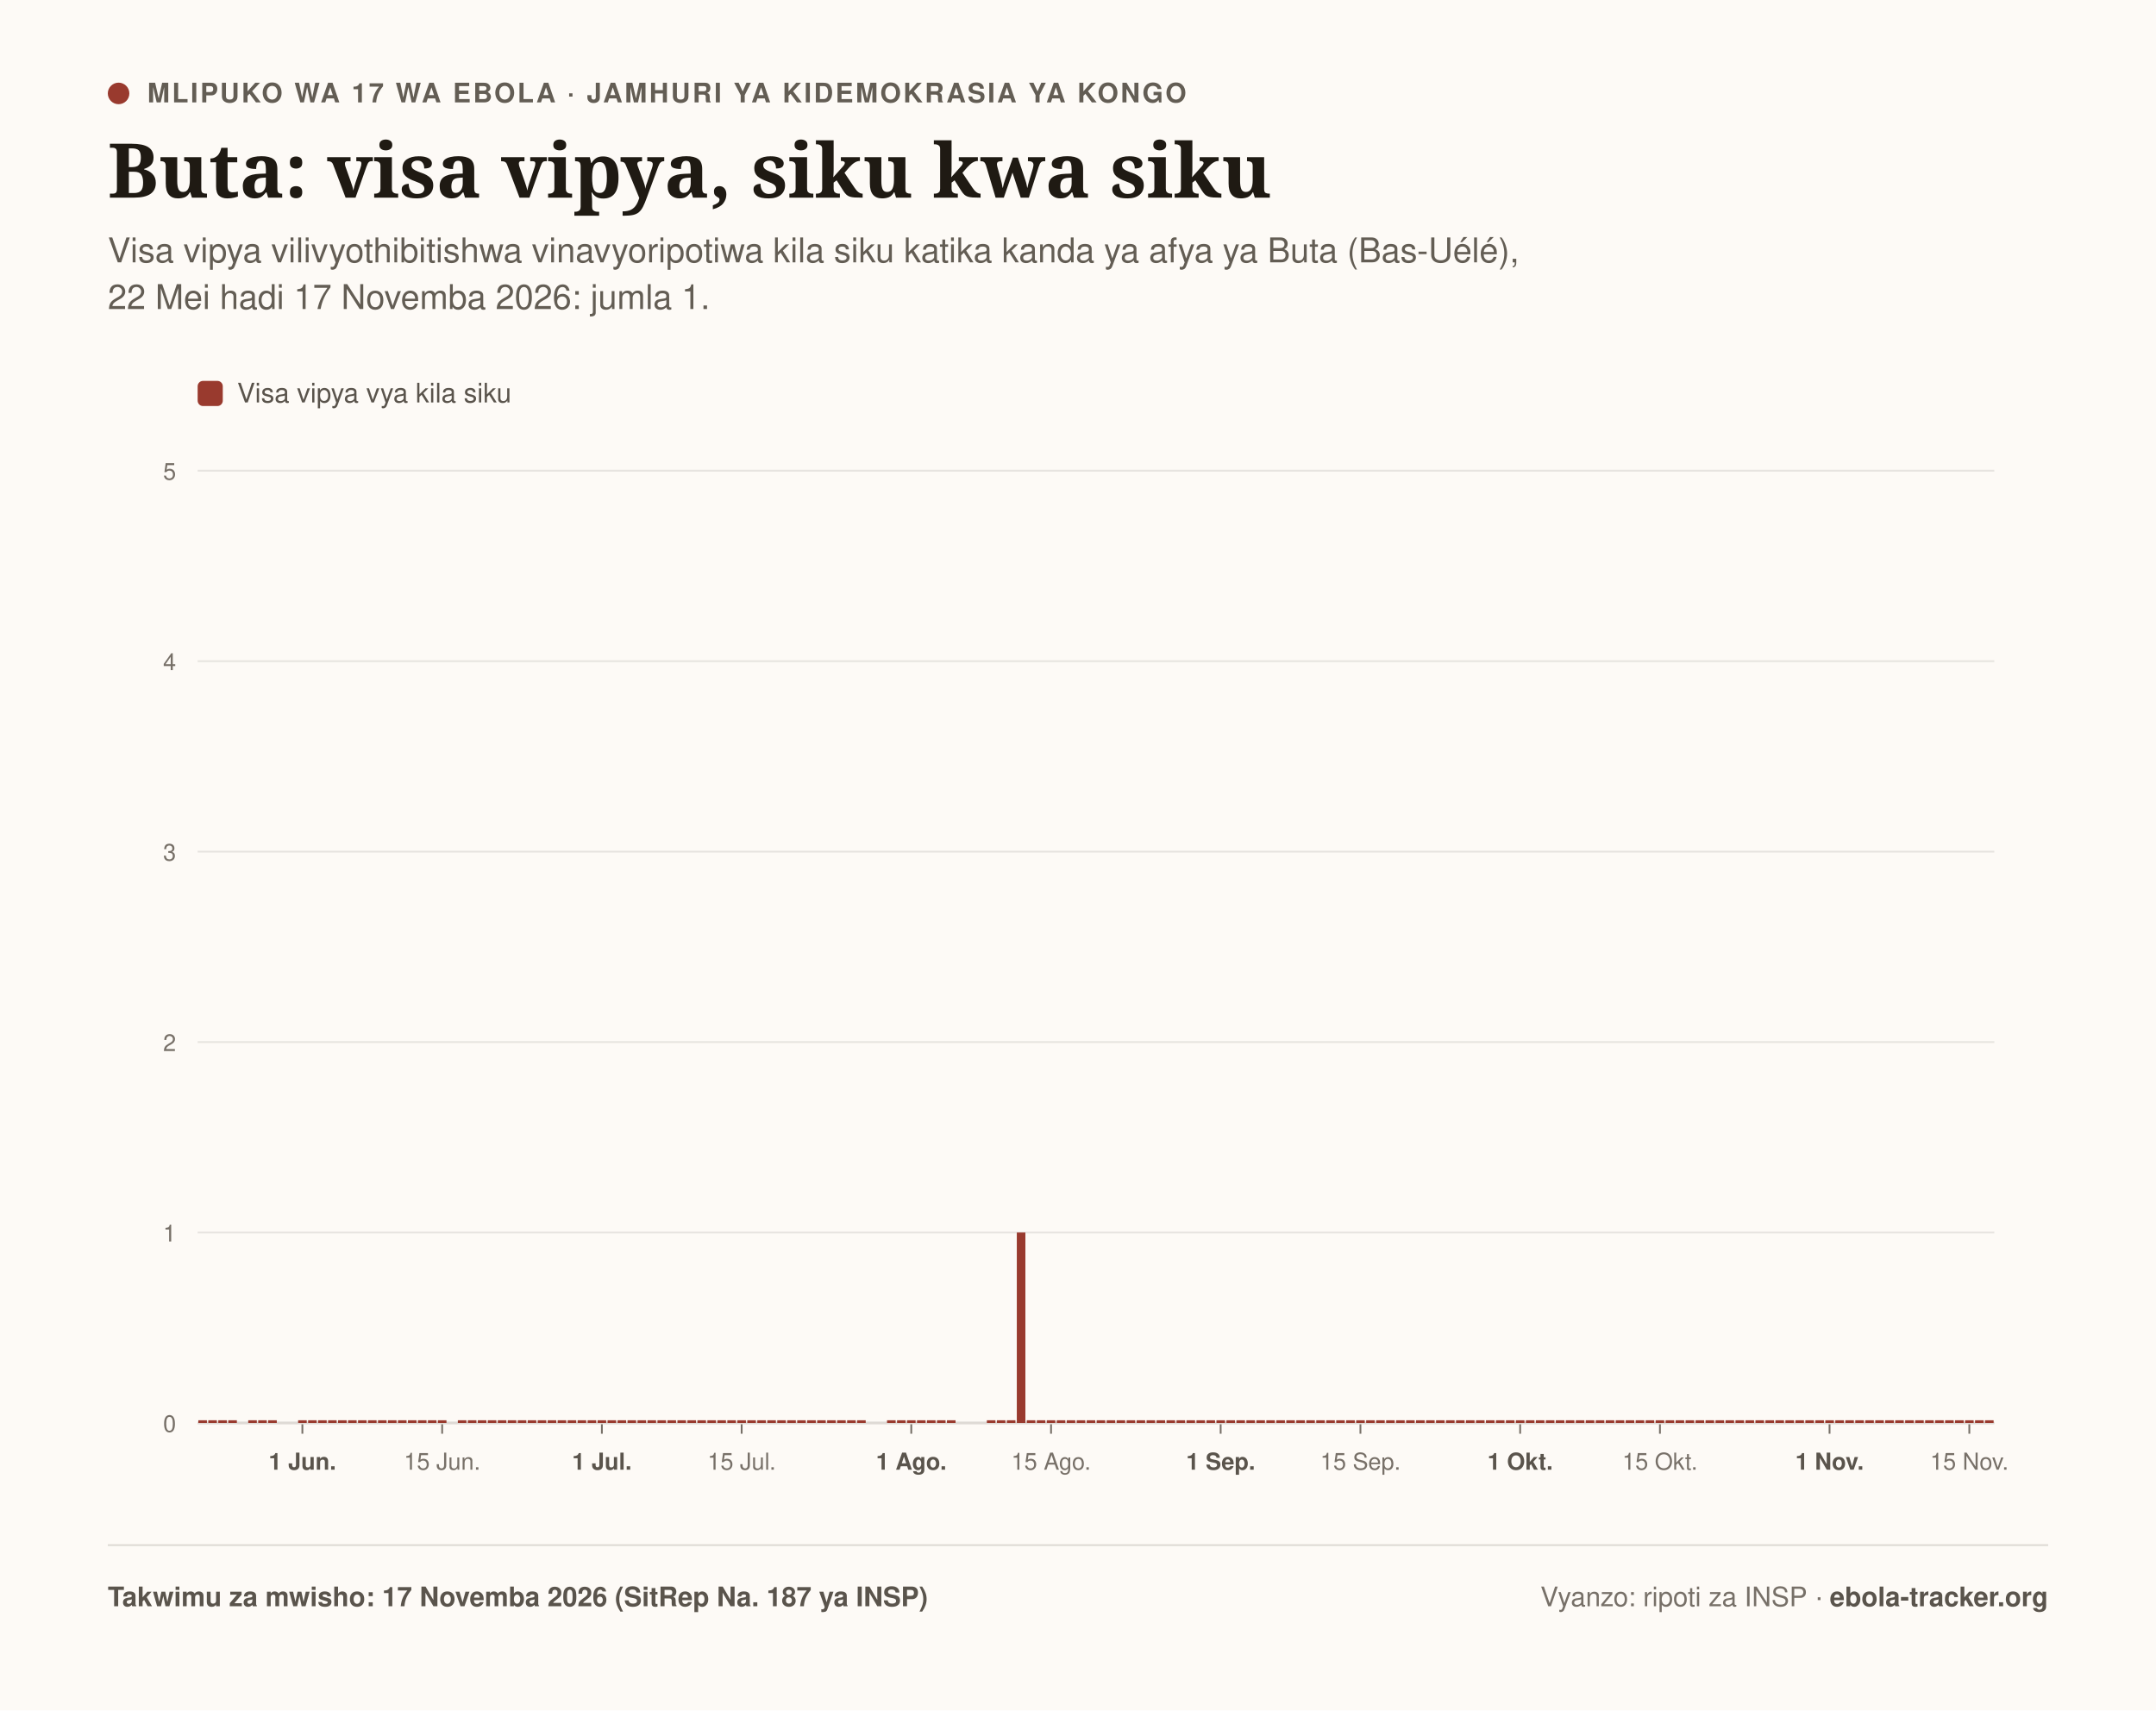
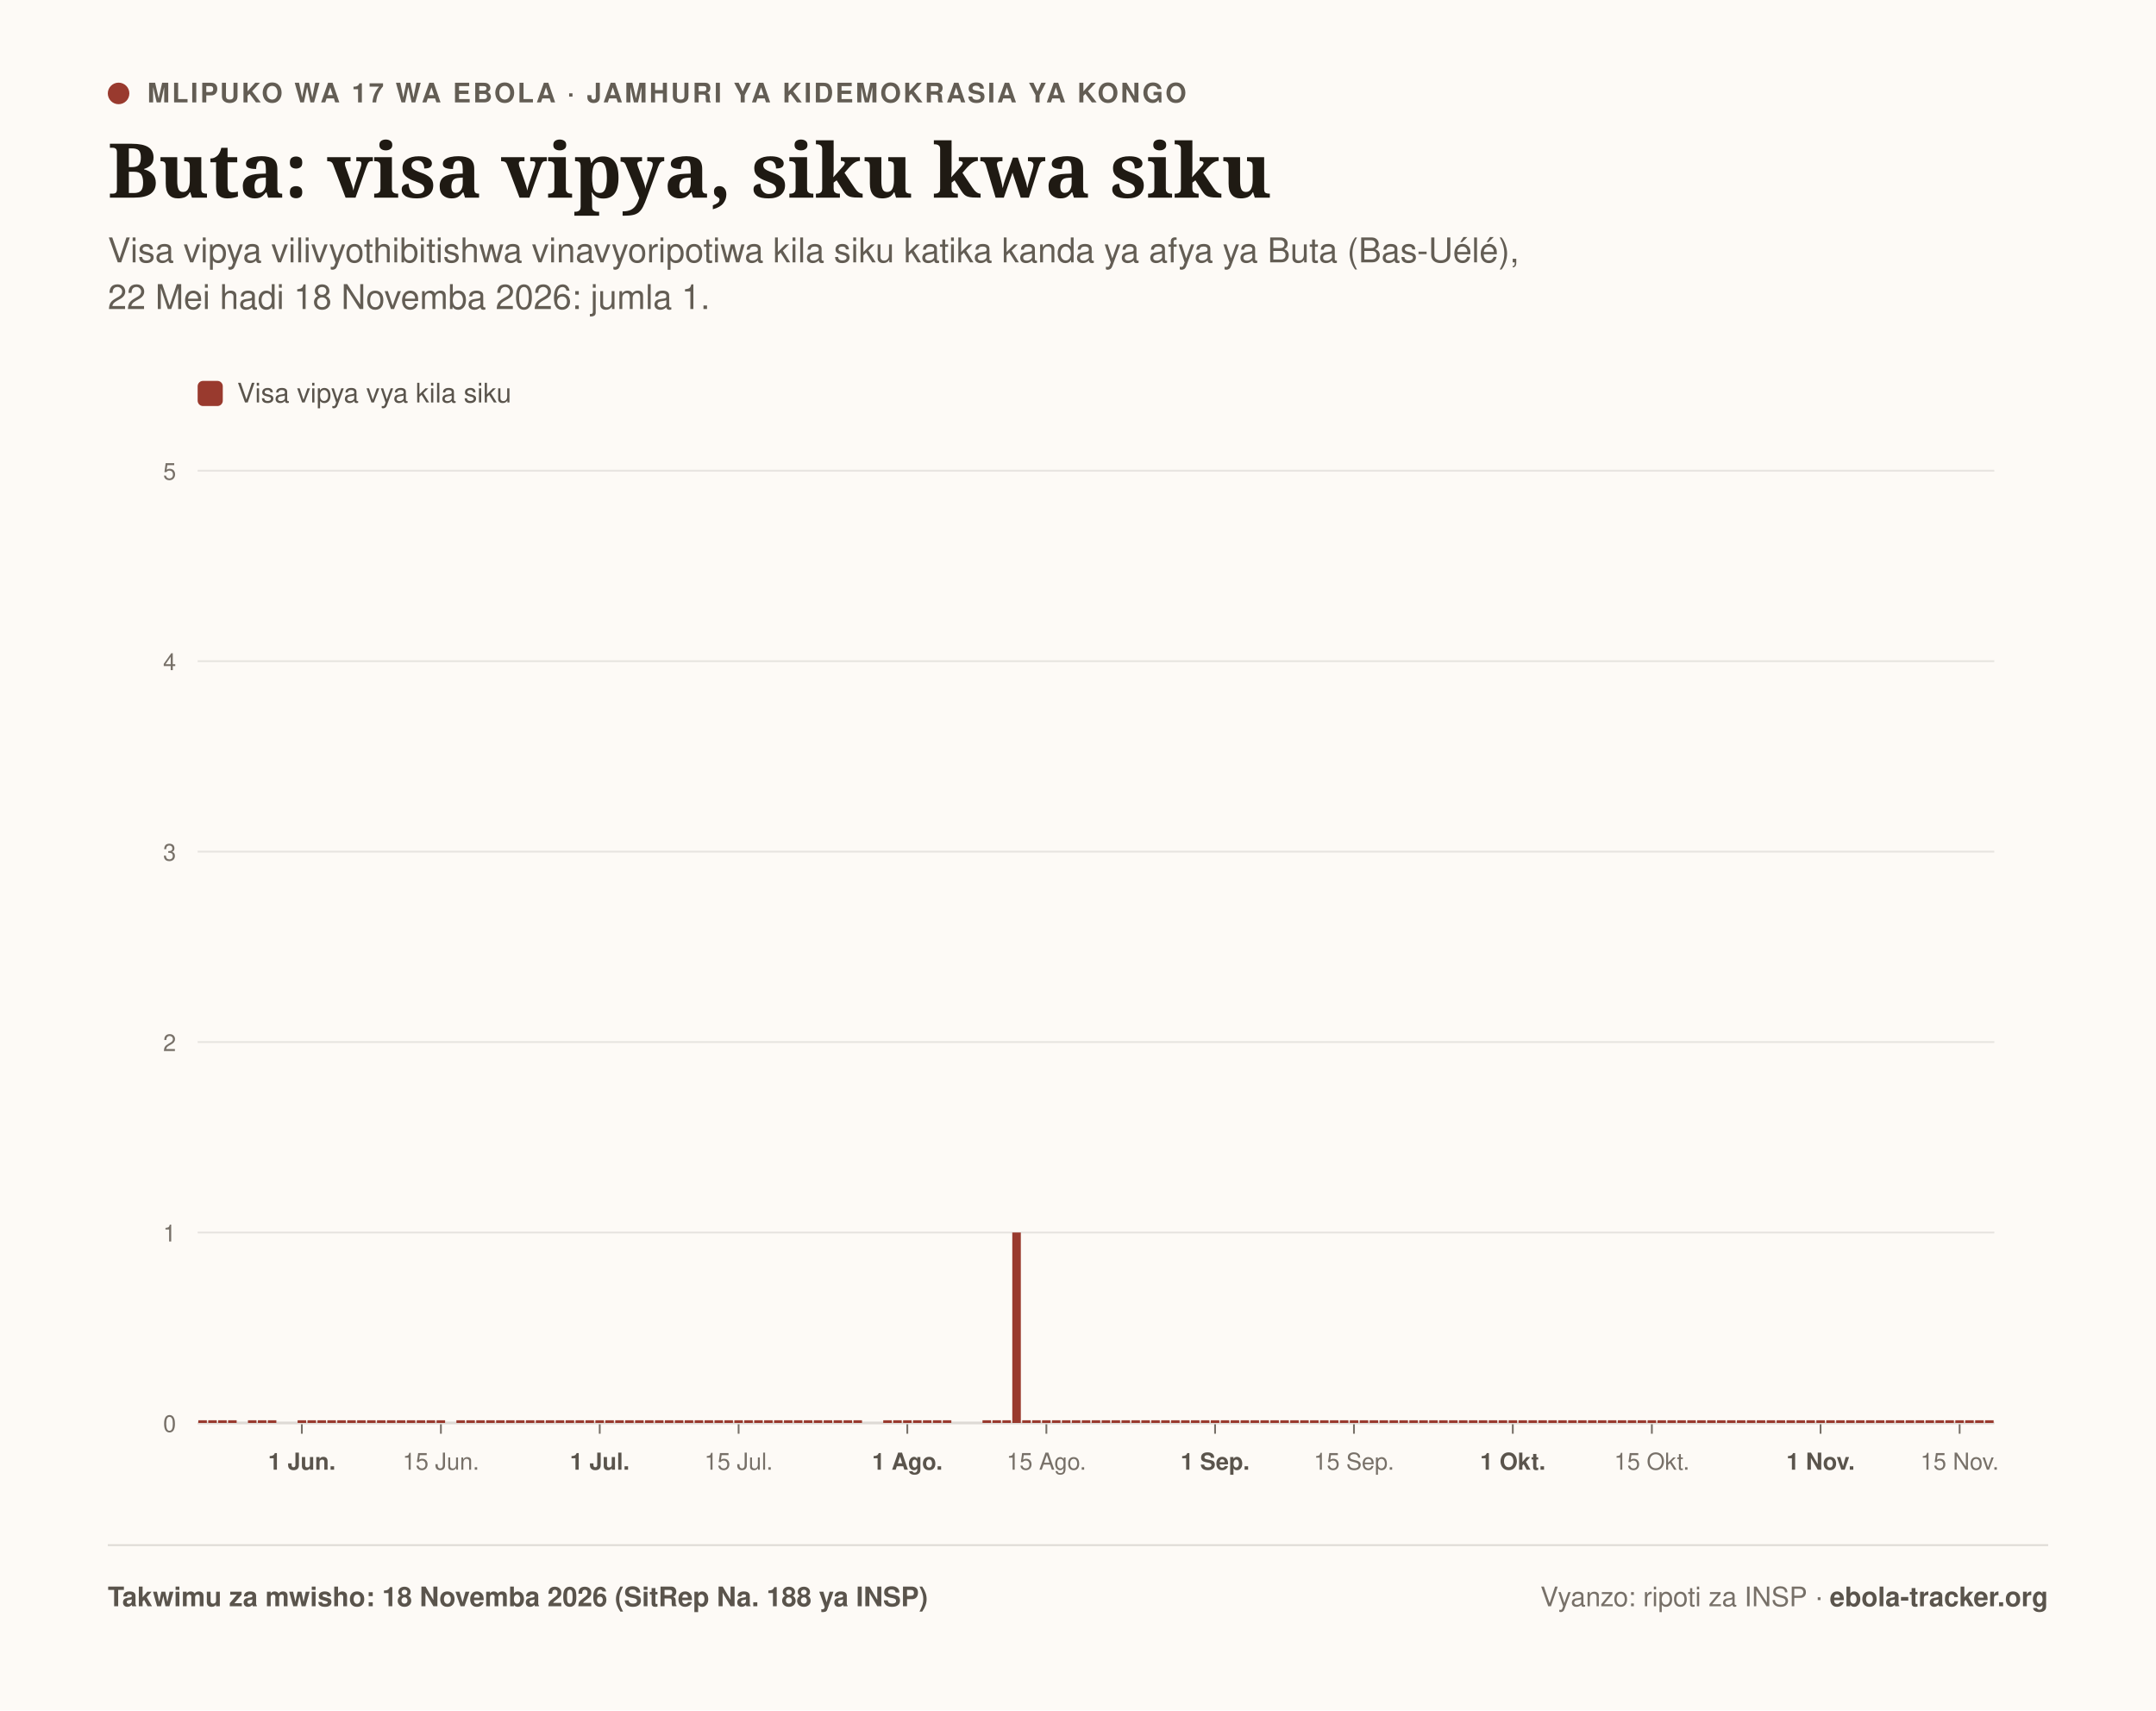
- <svg xmlns="http://www.w3.org/2000/svg" viewBox="0 0 1200 952" role="img" aria-label="Buta: visa vipya, siku kwa siku. Visa vipya vilivyothibitishwa vinavyoripotiwa kila siku katika kanda ya afya ya Buta (Bas-Uélé), 22 Mei hadi 17 Novemba 2026: jumla 1.">
+ <svg xmlns="http://www.w3.org/2000/svg" viewBox="0 0 1200 952" role="img" aria-label="Buta: visa vipya, siku kwa siku. Visa vipya vilivyothibitishwa vinavyoripotiwa kila siku katika kanda ya afya ya Buta (Bas-Uélé), 22 Mei hadi 18 Novemba 2026: jumla 1.">
  <rect width="1200" height="952" fill="#FDFAF6" />
  <circle cx="66" cy="52" r="6" fill="#993A2E" />
  <text x="82.0" y="57.0" font-family="'Public Sans',Helvetica,Arial,sans-serif" font-size="15" font-weight="700" fill="#635D54" text-anchor="start" letter-spacing=".08em">MLIPUKO WA 17 WA EBOLA · JAMHURI YA KIDEMOKRASIA YA KONGO</text>
  <text x="60.0" y="110.0" font-family="'Source Serif 4',Georgia,serif" font-size="42" font-weight="600" fill="#1F1A13" text-anchor="start">Buta: visa vipya, siku kwa siku</text>
  <text x="60.0" y="146.0" font-family="'Public Sans',Helvetica,Arial,sans-serif" font-size="19" font-weight="400" fill="#635D54" text-anchor="start">Visa vipya vilivyothibitishwa vinavyoripotiwa kila siku katika kanda ya afya ya Buta (Bas-Uélé),</text>
-   <text x="60.0" y="172.0" font-family="'Public Sans',Helvetica,Arial,sans-serif" font-size="19" font-weight="400" fill="#635D54" text-anchor="start">22 Mei hadi 17 Novemba 2026: jumla 1.</text>
+   <text x="60.0" y="172.0" font-family="'Public Sans',Helvetica,Arial,sans-serif" font-size="19" font-weight="400" fill="#635D54" text-anchor="start">22 Mei hadi 18 Novemba 2026: jumla 1.</text>
  <rect x="110" y="212" width="14" height="14" rx="3" fill="#993A2E" />
  <text x="132.0" y="224.0" font-family="'Public Sans',Helvetica,Arial,sans-serif" font-size="15" font-weight="400" fill="#5A544C" text-anchor="start">Visa vipya vya kila siku</text>
  <line x1="110" x2="1110" y1="792.0" y2="792.0" stroke="#E7E4E0" />
  <text x="98.0" y="797.0" font-family="'Public Sans',Helvetica,Arial,sans-serif" font-size="13" font-weight="400" fill="#777068" text-anchor="end">0</text>
  <line x1="110" x2="1110" y1="686.0" y2="686.0" stroke="#E7E4E0" />
  <text x="98.0" y="691.0" font-family="'Public Sans',Helvetica,Arial,sans-serif" font-size="13" font-weight="400" fill="#777068" text-anchor="end">1</text>
  <line x1="110" x2="1110" y1="580.0" y2="580.0" stroke="#E7E4E0" />
  <text x="98.0" y="585.0" font-family="'Public Sans',Helvetica,Arial,sans-serif" font-size="13" font-weight="400" fill="#777068" text-anchor="end">2</text>
  <line x1="110" x2="1110" y1="474.0" y2="474.0" stroke="#E7E4E0" />
  <text x="98.0" y="479.0" font-family="'Public Sans',Helvetica,Arial,sans-serif" font-size="13" font-weight="400" fill="#777068" text-anchor="end">3</text>
  <line x1="110" x2="1110" y1="368.0" y2="368.0" stroke="#E7E4E0" />
  <text x="98.0" y="373.0" font-family="'Public Sans',Helvetica,Arial,sans-serif" font-size="13" font-weight="400" fill="#777068" text-anchor="end">4</text>
  <line x1="110" x2="1110" y1="262.0" y2="262.0" stroke="#E7E4E0" />
  <text x="98.0" y="267.0" font-family="'Public Sans',Helvetica,Arial,sans-serif" font-size="13" font-weight="400" fill="#777068" text-anchor="end">5</text>
-   <line x1="168.3" x2="168.3" y1="792" y2="798" stroke="#777068" />
-   <text x="168.3" y="818.0" font-family="'Public Sans',Helvetica,Arial,sans-serif" font-size="13" font-weight="600" fill="#5A544C" text-anchor="middle">1 Jun.</text>
-   <line x1="246.1" x2="246.1" y1="792" y2="798" stroke="#777068" />
-   <text x="246.1" y="818.0" font-family="'Public Sans',Helvetica,Arial,sans-serif" font-size="13" font-weight="400" fill="#777068" text-anchor="middle">15 Jun.</text>
-   <line x1="335.0" x2="335.0" y1="792" y2="798" stroke="#777068" />
-   <text x="335.0" y="818.0" font-family="'Public Sans',Helvetica,Arial,sans-serif" font-size="13" font-weight="600" fill="#5A544C" text-anchor="middle">1 Jul.</text>
-   <line x1="412.8" x2="412.8" y1="792" y2="798" stroke="#777068" />
-   <text x="412.8" y="818.0" font-family="'Public Sans',Helvetica,Arial,sans-serif" font-size="13" font-weight="400" fill="#777068" text-anchor="middle">15 Jul.</text>
-   <line x1="507.2" x2="507.2" y1="792" y2="798" stroke="#777068" />
-   <text x="507.2" y="818.0" font-family="'Public Sans',Helvetica,Arial,sans-serif" font-size="13" font-weight="600" fill="#5A544C" text-anchor="middle">1 Ago.</text>
-   <line x1="585.0" x2="585.0" y1="792" y2="798" stroke="#777068" />
-   <text x="585.0" y="818.0" font-family="'Public Sans',Helvetica,Arial,sans-serif" font-size="13" font-weight="400" fill="#777068" text-anchor="middle">15 Ago.</text>
-   <line x1="679.4" x2="679.4" y1="792" y2="798" stroke="#777068" />
-   <text x="679.4" y="818.0" font-family="'Public Sans',Helvetica,Arial,sans-serif" font-size="13" font-weight="600" fill="#5A544C" text-anchor="middle">1 Sep.</text>
-   <line x1="757.2" x2="757.2" y1="792" y2="798" stroke="#777068" />
-   <text x="757.2" y="818.0" font-family="'Public Sans',Helvetica,Arial,sans-serif" font-size="13" font-weight="400" fill="#777068" text-anchor="middle">15 Sep.</text>
-   <line x1="846.1" x2="846.1" y1="792" y2="798" stroke="#777068" />
-   <text x="846.1" y="818.0" font-family="'Public Sans',Helvetica,Arial,sans-serif" font-size="13" font-weight="600" fill="#5A544C" text-anchor="middle">1 Okt.</text>
-   <line x1="923.9" x2="923.9" y1="792" y2="798" stroke="#777068" />
-   <text x="923.9" y="818.0" font-family="'Public Sans',Helvetica,Arial,sans-serif" font-size="13" font-weight="400" fill="#777068" text-anchor="middle">15 Okt.</text>
-   <line x1="1018.3" x2="1018.3" y1="792" y2="798" stroke="#777068" />
-   <text x="1018.3" y="818.0" font-family="'Public Sans',Helvetica,Arial,sans-serif" font-size="13" font-weight="600" fill="#5A544C" text-anchor="middle">1 Nov.</text>
-   <line x1="1096.1" x2="1096.1" y1="792" y2="798" stroke="#777068" />
-   <text x="1096.1" y="818.0" font-family="'Public Sans',Helvetica,Arial,sans-serif" font-size="13" font-weight="400" fill="#777068" text-anchor="middle">15 Nov.</text>
+   <line x1="168.0" x2="168.0" y1="792" y2="798" stroke="#777068" />
+   <text x="168.0" y="818.0" font-family="'Public Sans',Helvetica,Arial,sans-serif" font-size="13" font-weight="600" fill="#5A544C" text-anchor="middle">1 Jun.</text>
+   <line x1="245.4" x2="245.4" y1="792" y2="798" stroke="#777068" />
+   <text x="245.4" y="818.0" font-family="'Public Sans',Helvetica,Arial,sans-serif" font-size="13" font-weight="400" fill="#777068" text-anchor="middle">15 Jun.</text>
+   <line x1="333.8" x2="333.8" y1="792" y2="798" stroke="#777068" />
+   <text x="333.8" y="818.0" font-family="'Public Sans',Helvetica,Arial,sans-serif" font-size="13" font-weight="600" fill="#5A544C" text-anchor="middle">1 Jul.</text>
+   <line x1="411.1" x2="411.1" y1="792" y2="798" stroke="#777068" />
+   <text x="411.1" y="818.0" font-family="'Public Sans',Helvetica,Arial,sans-serif" font-size="13" font-weight="400" fill="#777068" text-anchor="middle">15 Jul.</text>
+   <line x1="505.0" x2="505.0" y1="792" y2="798" stroke="#777068" />
+   <text x="505.0" y="818.0" font-family="'Public Sans',Helvetica,Arial,sans-serif" font-size="13" font-weight="600" fill="#5A544C" text-anchor="middle">1 Ago.</text>
+   <line x1="582.4" x2="582.4" y1="792" y2="798" stroke="#777068" />
+   <text x="582.4" y="818.0" font-family="'Public Sans',Helvetica,Arial,sans-serif" font-size="13" font-weight="400" fill="#777068" text-anchor="middle">15 Ago.</text>
+   <line x1="676.3" x2="676.3" y1="792" y2="798" stroke="#777068" />
+   <text x="676.3" y="818.0" font-family="'Public Sans',Helvetica,Arial,sans-serif" font-size="13" font-weight="600" fill="#5A544C" text-anchor="middle">1 Sep.</text>
+   <line x1="753.6" x2="753.6" y1="792" y2="798" stroke="#777068" />
+   <text x="753.6" y="818.0" font-family="'Public Sans',Helvetica,Arial,sans-serif" font-size="13" font-weight="400" fill="#777068" text-anchor="middle">15 Sep.</text>
+   <line x1="842.0" x2="842.0" y1="792" y2="798" stroke="#777068" />
+   <text x="842.0" y="818.0" font-family="'Public Sans',Helvetica,Arial,sans-serif" font-size="13" font-weight="600" fill="#5A544C" text-anchor="middle">1 Okt.</text>
+   <line x1="919.4" x2="919.4" y1="792" y2="798" stroke="#777068" />
+   <text x="919.4" y="818.0" font-family="'Public Sans',Helvetica,Arial,sans-serif" font-size="13" font-weight="400" fill="#777068" text-anchor="middle">15 Okt.</text>
+   <line x1="1013.3" x2="1013.3" y1="792" y2="798" stroke="#777068" />
+   <text x="1013.3" y="818.0" font-family="'Public Sans',Helvetica,Arial,sans-serif" font-size="13" font-weight="600" fill="#5A544C" text-anchor="middle">1 Nov.</text>
+   <line x1="1090.7" x2="1090.7" y1="792" y2="798" stroke="#777068" />
+   <text x="1090.7" y="818.0" font-family="'Public Sans',Helvetica,Arial,sans-serif" font-size="13" font-weight="400" fill="#777068" text-anchor="middle">15 Nov.</text>
  <line x1="110" x2="1110" y1="792" y2="792" stroke="#DEDAD5" stroke-width="1.5" />
-   <rect x="110.39" y="790.50" width="4.78" height="1.50" fill="#993A2E" />
-   <rect x="115.94" y="790.50" width="4.78" height="1.50" fill="#993A2E" />
-   <rect x="121.50" y="790.50" width="4.78" height="1.50" fill="#993A2E" />
-   <rect x="127.06" y="790.50" width="4.78" height="1.50" fill="#993A2E" />
-   <rect x="138.17" y="790.50" width="4.78" height="1.50" fill="#993A2E" />
-   <rect x="143.72" y="790.50" width="4.78" height="1.50" fill="#993A2E" />
-   <rect x="149.28" y="790.50" width="4.78" height="1.50" fill="#993A2E" />
-   <rect x="165.94" y="790.50" width="4.78" height="1.50" fill="#993A2E" />
-   <rect x="171.50" y="790.50" width="4.78" height="1.50" fill="#993A2E" />
-   <rect x="177.06" y="790.50" width="4.78" height="1.50" fill="#993A2E" />
-   <rect x="182.61" y="790.50" width="4.78" height="1.50" fill="#993A2E" />
-   <rect x="188.17" y="790.50" width="4.78" height="1.50" fill="#993A2E" />
-   <rect x="193.72" y="790.50" width="4.78" height="1.50" fill="#993A2E" />
-   <rect x="199.28" y="790.50" width="4.78" height="1.50" fill="#993A2E" />
-   <rect x="204.83" y="790.50" width="4.78" height="1.50" fill="#993A2E" />
-   <rect x="210.39" y="790.50" width="4.78" height="1.50" fill="#993A2E" />
-   <rect x="215.94" y="790.50" width="4.78" height="1.50" fill="#993A2E" />
-   <rect x="221.50" y="790.50" width="4.78" height="1.50" fill="#993A2E" />
-   <rect x="227.06" y="790.50" width="4.78" height="1.50" fill="#993A2E" />
-   <rect x="232.61" y="790.50" width="4.78" height="1.50" fill="#993A2E" />
-   <rect x="238.17" y="790.50" width="4.78" height="1.50" fill="#993A2E" />
-   <rect x="243.72" y="790.50" width="4.78" height="1.50" fill="#993A2E" />
-   <rect x="254.83" y="790.50" width="4.78" height="1.50" fill="#993A2E" />
-   <rect x="260.39" y="790.50" width="4.78" height="1.50" fill="#993A2E" />
-   <rect x="265.94" y="790.50" width="4.78" height="1.50" fill="#993A2E" />
-   <rect x="271.50" y="790.50" width="4.78" height="1.50" fill="#993A2E" />
-   <rect x="277.06" y="790.50" width="4.78" height="1.50" fill="#993A2E" />
-   <rect x="282.61" y="790.50" width="4.78" height="1.50" fill="#993A2E" />
-   <rect x="288.17" y="790.50" width="4.78" height="1.50" fill="#993A2E" />
-   <rect x="293.72" y="790.50" width="4.78" height="1.50" fill="#993A2E" />
-   <rect x="299.28" y="790.50" width="4.78" height="1.50" fill="#993A2E" />
-   <rect x="304.83" y="790.50" width="4.78" height="1.50" fill="#993A2E" />
-   <rect x="310.39" y="790.50" width="4.78" height="1.50" fill="#993A2E" />
-   <rect x="315.94" y="790.50" width="4.78" height="1.50" fill="#993A2E" />
-   <rect x="321.50" y="790.50" width="4.78" height="1.50" fill="#993A2E" />
-   <rect x="327.06" y="790.50" width="4.78" height="1.50" fill="#993A2E" />
-   <rect x="332.61" y="790.50" width="4.78" height="1.50" fill="#993A2E" />
-   <rect x="338.17" y="790.50" width="4.78" height="1.50" fill="#993A2E" />
-   <rect x="343.72" y="790.50" width="4.78" height="1.50" fill="#993A2E" />
-   <rect x="349.28" y="790.50" width="4.78" height="1.50" fill="#993A2E" />
-   <rect x="354.83" y="790.50" width="4.78" height="1.50" fill="#993A2E" />
-   <rect x="360.39" y="790.50" width="4.78" height="1.50" fill="#993A2E" />
-   <rect x="365.94" y="790.50" width="4.78" height="1.50" fill="#993A2E" />
-   <rect x="371.50" y="790.50" width="4.78" height="1.50" fill="#993A2E" />
-   <rect x="377.06" y="790.50" width="4.78" height="1.50" fill="#993A2E" />
-   <rect x="382.61" y="790.50" width="4.78" height="1.50" fill="#993A2E" />
-   <rect x="388.17" y="790.50" width="4.78" height="1.50" fill="#993A2E" />
-   <rect x="393.72" y="790.50" width="4.78" height="1.50" fill="#993A2E" />
-   <rect x="399.28" y="790.50" width="4.78" height="1.50" fill="#993A2E" />
-   <rect x="404.83" y="790.50" width="4.78" height="1.50" fill="#993A2E" />
-   <rect x="410.39" y="790.50" width="4.78" height="1.50" fill="#993A2E" />
-   <rect x="415.94" y="790.50" width="4.78" height="1.50" fill="#993A2E" />
-   <rect x="421.50" y="790.50" width="4.78" height="1.50" fill="#993A2E" />
-   <rect x="427.06" y="790.50" width="4.78" height="1.50" fill="#993A2E" />
-   <rect x="432.61" y="790.50" width="4.78" height="1.50" fill="#993A2E" />
-   <rect x="438.17" y="790.50" width="4.78" height="1.50" fill="#993A2E" />
-   <rect x="443.72" y="790.50" width="4.78" height="1.50" fill="#993A2E" />
-   <rect x="449.28" y="790.50" width="4.78" height="1.50" fill="#993A2E" />
-   <rect x="454.83" y="790.50" width="4.78" height="1.50" fill="#993A2E" />
-   <rect x="460.39" y="790.50" width="4.78" height="1.50" fill="#993A2E" />
-   <rect x="465.94" y="790.50" width="4.78" height="1.50" fill="#993A2E" />
-   <rect x="471.50" y="790.50" width="4.78" height="1.50" fill="#993A2E" />
-   <rect x="477.06" y="790.50" width="4.78" height="1.50" fill="#993A2E" />
-   <rect x="493.72" y="790.50" width="4.78" height="1.50" fill="#993A2E" />
-   <rect x="499.28" y="790.50" width="4.78" height="1.50" fill="#993A2E" />
-   <rect x="504.83" y="790.50" width="4.78" height="1.50" fill="#993A2E" />
-   <rect x="510.39" y="790.50" width="4.78" height="1.50" fill="#993A2E" />
-   <rect x="515.94" y="790.50" width="4.78" height="1.50" fill="#993A2E" />
-   <rect x="521.50" y="790.50" width="4.78" height="1.50" fill="#993A2E" />
-   <rect x="527.06" y="790.50" width="4.78" height="1.50" fill="#993A2E" />
-   <rect x="549.28" y="790.50" width="4.78" height="1.50" fill="#993A2E" />
-   <rect x="554.83" y="790.50" width="4.78" height="1.50" fill="#993A2E" />
-   <rect x="560.39" y="790.50" width="4.78" height="1.50" fill="#993A2E" />
-   <rect x="565.94" y="686.00" width="4.78" height="106.00" fill="#993A2E" />
-   <rect x="571.50" y="790.50" width="4.78" height="1.50" fill="#993A2E" />
-   <rect x="577.06" y="790.50" width="4.78" height="1.50" fill="#993A2E" />
-   <rect x="582.61" y="790.50" width="4.78" height="1.50" fill="#993A2E" />
-   <rect x="588.17" y="790.50" width="4.78" height="1.50" fill="#993A2E" />
-   <rect x="593.72" y="790.50" width="4.78" height="1.50" fill="#993A2E" />
-   <rect x="599.28" y="790.50" width="4.78" height="1.50" fill="#993A2E" />
-   <rect x="604.83" y="790.50" width="4.78" height="1.50" fill="#993A2E" />
-   <rect x="610.39" y="790.50" width="4.78" height="1.50" fill="#993A2E" />
-   <rect x="615.94" y="790.50" width="4.78" height="1.50" fill="#993A2E" />
-   <rect x="621.50" y="790.50" width="4.78" height="1.50" fill="#993A2E" />
-   <rect x="627.06" y="790.50" width="4.78" height="1.50" fill="#993A2E" />
-   <rect x="632.61" y="790.50" width="4.78" height="1.50" fill="#993A2E" />
-   <rect x="638.17" y="790.50" width="4.78" height="1.50" fill="#993A2E" />
-   <rect x="643.72" y="790.50" width="4.78" height="1.50" fill="#993A2E" />
-   <rect x="649.28" y="790.50" width="4.78" height="1.50" fill="#993A2E" />
-   <rect x="654.83" y="790.50" width="4.78" height="1.50" fill="#993A2E" />
-   <rect x="660.39" y="790.50" width="4.78" height="1.50" fill="#993A2E" />
-   <rect x="665.94" y="790.50" width="4.78" height="1.50" fill="#993A2E" />
-   <rect x="671.50" y="790.50" width="4.78" height="1.50" fill="#993A2E" />
-   <rect x="677.06" y="790.50" width="4.78" height="1.50" fill="#993A2E" />
-   <rect x="682.61" y="790.50" width="4.78" height="1.50" fill="#993A2E" />
-   <rect x="688.17" y="790.50" width="4.78" height="1.50" fill="#993A2E" />
-   <rect x="693.72" y="790.50" width="4.78" height="1.50" fill="#993A2E" />
-   <rect x="699.28" y="790.50" width="4.78" height="1.50" fill="#993A2E" />
-   <rect x="704.83" y="790.50" width="4.78" height="1.50" fill="#993A2E" />
-   <rect x="710.39" y="790.50" width="4.78" height="1.50" fill="#993A2E" />
-   <rect x="715.94" y="790.50" width="4.78" height="1.50" fill="#993A2E" />
-   <rect x="721.50" y="790.50" width="4.78" height="1.50" fill="#993A2E" />
-   <rect x="727.06" y="790.50" width="4.78" height="1.50" fill="#993A2E" />
-   <rect x="732.61" y="790.50" width="4.78" height="1.50" fill="#993A2E" />
-   <rect x="738.17" y="790.50" width="4.78" height="1.50" fill="#993A2E" />
-   <rect x="743.72" y="790.50" width="4.78" height="1.50" fill="#993A2E" />
-   <rect x="749.28" y="790.50" width="4.78" height="1.50" fill="#993A2E" />
-   <rect x="754.83" y="790.50" width="4.78" height="1.50" fill="#993A2E" />
-   <rect x="760.39" y="790.50" width="4.78" height="1.50" fill="#993A2E" />
-   <rect x="765.94" y="790.50" width="4.78" height="1.50" fill="#993A2E" />
-   <rect x="771.50" y="790.50" width="4.78" height="1.50" fill="#993A2E" />
-   <rect x="777.06" y="790.50" width="4.78" height="1.50" fill="#993A2E" />
-   <rect x="782.61" y="790.50" width="4.78" height="1.50" fill="#993A2E" />
-   <rect x="788.17" y="790.50" width="4.78" height="1.50" fill="#993A2E" />
-   <rect x="793.72" y="790.50" width="4.78" height="1.50" fill="#993A2E" />
-   <rect x="799.28" y="790.50" width="4.78" height="1.50" fill="#993A2E" />
-   <rect x="804.83" y="790.50" width="4.78" height="1.50" fill="#993A2E" />
-   <rect x="810.39" y="790.50" width="4.78" height="1.50" fill="#993A2E" />
-   <rect x="815.94" y="790.50" width="4.78" height="1.50" fill="#993A2E" />
-   <rect x="821.50" y="790.50" width="4.78" height="1.50" fill="#993A2E" />
-   <rect x="827.06" y="790.50" width="4.78" height="1.50" fill="#993A2E" />
-   <rect x="832.61" y="790.50" width="4.78" height="1.50" fill="#993A2E" />
-   <rect x="838.17" y="790.50" width="4.78" height="1.50" fill="#993A2E" />
-   <rect x="843.72" y="790.50" width="4.78" height="1.50" fill="#993A2E" />
-   <rect x="849.28" y="790.50" width="4.78" height="1.50" fill="#993A2E" />
-   <rect x="854.83" y="790.50" width="4.78" height="1.50" fill="#993A2E" />
-   <rect x="860.39" y="790.50" width="4.78" height="1.50" fill="#993A2E" />
-   <rect x="865.94" y="790.50" width="4.78" height="1.50" fill="#993A2E" />
-   <rect x="871.50" y="790.50" width="4.78" height="1.50" fill="#993A2E" />
-   <rect x="877.06" y="790.50" width="4.78" height="1.50" fill="#993A2E" />
-   <rect x="882.61" y="790.50" width="4.78" height="1.50" fill="#993A2E" />
-   <rect x="888.17" y="790.50" width="4.78" height="1.50" fill="#993A2E" />
-   <rect x="893.72" y="790.50" width="4.78" height="1.50" fill="#993A2E" />
-   <rect x="899.28" y="790.50" width="4.78" height="1.50" fill="#993A2E" />
-   <rect x="904.83" y="790.50" width="4.78" height="1.50" fill="#993A2E" />
-   <rect x="910.39" y="790.50" width="4.78" height="1.50" fill="#993A2E" />
-   <rect x="915.94" y="790.50" width="4.78" height="1.50" fill="#993A2E" />
-   <rect x="921.50" y="790.50" width="4.78" height="1.50" fill="#993A2E" />
-   <rect x="927.06" y="790.50" width="4.78" height="1.50" fill="#993A2E" />
-   <rect x="932.61" y="790.50" width="4.78" height="1.50" fill="#993A2E" />
-   <rect x="938.17" y="790.50" width="4.78" height="1.50" fill="#993A2E" />
-   <rect x="943.72" y="790.50" width="4.78" height="1.50" fill="#993A2E" />
-   <rect x="949.28" y="790.50" width="4.78" height="1.50" fill="#993A2E" />
-   <rect x="954.83" y="790.50" width="4.78" height="1.50" fill="#993A2E" />
-   <rect x="960.39" y="790.50" width="4.78" height="1.50" fill="#993A2E" />
-   <rect x="965.94" y="790.50" width="4.78" height="1.50" fill="#993A2E" />
-   <rect x="971.50" y="790.50" width="4.78" height="1.50" fill="#993A2E" />
-   <rect x="977.06" y="790.50" width="4.78" height="1.50" fill="#993A2E" />
-   <rect x="982.61" y="790.50" width="4.78" height="1.50" fill="#993A2E" />
-   <rect x="988.17" y="790.50" width="4.78" height="1.50" fill="#993A2E" />
-   <rect x="993.72" y="790.50" width="4.78" height="1.50" fill="#993A2E" />
-   <rect x="999.28" y="790.50" width="4.78" height="1.50" fill="#993A2E" />
-   <rect x="1004.83" y="790.50" width="4.78" height="1.50" fill="#993A2E" />
-   <rect x="1010.39" y="790.50" width="4.78" height="1.50" fill="#993A2E" />
-   <rect x="1015.94" y="790.50" width="4.78" height="1.50" fill="#993A2E" />
-   <rect x="1021.50" y="790.50" width="4.78" height="1.50" fill="#993A2E" />
-   <rect x="1027.06" y="790.50" width="4.78" height="1.50" fill="#993A2E" />
-   <rect x="1032.61" y="790.50" width="4.78" height="1.50" fill="#993A2E" />
-   <rect x="1038.17" y="790.50" width="4.78" height="1.50" fill="#993A2E" />
-   <rect x="1043.72" y="790.50" width="4.78" height="1.50" fill="#993A2E" />
-   <rect x="1049.28" y="790.50" width="4.78" height="1.50" fill="#993A2E" />
-   <rect x="1054.83" y="790.50" width="4.78" height="1.50" fill="#993A2E" />
-   <rect x="1060.39" y="790.50" width="4.78" height="1.50" fill="#993A2E" />
-   <rect x="1065.94" y="790.50" width="4.78" height="1.50" fill="#993A2E" />
-   <rect x="1071.50" y="790.50" width="4.78" height="1.50" fill="#993A2E" />
-   <rect x="1077.06" y="790.50" width="4.78" height="1.50" fill="#993A2E" />
-   <rect x="1082.61" y="790.50" width="4.78" height="1.50" fill="#993A2E" />
-   <rect x="1088.17" y="790.50" width="4.78" height="1.50" fill="#993A2E" />
-   <rect x="1093.72" y="790.50" width="4.78" height="1.50" fill="#993A2E" />
-   <rect x="1099.28" y="790.50" width="4.78" height="1.50" fill="#993A2E" />
-   <rect x="1104.83" y="790.50" width="4.78" height="1.50" fill="#993A2E" />
+   <rect x="110.39" y="790.50" width="4.75" height="1.50" fill="#993A2E" />
+   <rect x="115.91" y="790.50" width="4.75" height="1.50" fill="#993A2E" />
+   <rect x="121.44" y="790.50" width="4.75" height="1.50" fill="#993A2E" />
+   <rect x="126.96" y="790.50" width="4.75" height="1.50" fill="#993A2E" />
+   <rect x="138.01" y="790.50" width="4.75" height="1.50" fill="#993A2E" />
+   <rect x="143.54" y="790.50" width="4.75" height="1.50" fill="#993A2E" />
+   <rect x="149.06" y="790.50" width="4.75" height="1.50" fill="#993A2E" />
+   <rect x="165.64" y="790.50" width="4.75" height="1.50" fill="#993A2E" />
+   <rect x="171.16" y="790.50" width="4.75" height="1.50" fill="#993A2E" />
+   <rect x="176.69" y="790.50" width="4.75" height="1.50" fill="#993A2E" />
+   <rect x="182.21" y="790.50" width="4.75" height="1.50" fill="#993A2E" />
+   <rect x="187.73" y="790.50" width="4.75" height="1.50" fill="#993A2E" />
+   <rect x="193.26" y="790.50" width="4.75" height="1.50" fill="#993A2E" />
+   <rect x="198.78" y="790.50" width="4.75" height="1.50" fill="#993A2E" />
+   <rect x="204.31" y="790.50" width="4.75" height="1.50" fill="#993A2E" />
+   <rect x="209.83" y="790.50" width="4.75" height="1.50" fill="#993A2E" />
+   <rect x="215.36" y="790.50" width="4.75" height="1.50" fill="#993A2E" />
+   <rect x="220.88" y="790.50" width="4.75" height="1.50" fill="#993A2E" />
+   <rect x="226.41" y="790.50" width="4.75" height="1.50" fill="#993A2E" />
+   <rect x="231.93" y="790.50" width="4.75" height="1.50" fill="#993A2E" />
+   <rect x="237.46" y="790.50" width="4.75" height="1.50" fill="#993A2E" />
+   <rect x="242.98" y="790.50" width="4.75" height="1.50" fill="#993A2E" />
+   <rect x="254.03" y="790.50" width="4.75" height="1.50" fill="#993A2E" />
+   <rect x="259.56" y="790.50" width="4.75" height="1.50" fill="#993A2E" />
+   <rect x="265.08" y="790.50" width="4.75" height="1.50" fill="#993A2E" />
+   <rect x="270.61" y="790.50" width="4.75" height="1.50" fill="#993A2E" />
+   <rect x="276.13" y="790.50" width="4.75" height="1.50" fill="#993A2E" />
+   <rect x="281.66" y="790.50" width="4.75" height="1.50" fill="#993A2E" />
+   <rect x="287.18" y="790.50" width="4.75" height="1.50" fill="#993A2E" />
+   <rect x="292.71" y="790.50" width="4.75" height="1.50" fill="#993A2E" />
+   <rect x="298.23" y="790.50" width="4.75" height="1.50" fill="#993A2E" />
+   <rect x="303.76" y="790.50" width="4.75" height="1.50" fill="#993A2E" />
+   <rect x="309.28" y="790.50" width="4.75" height="1.50" fill="#993A2E" />
+   <rect x="314.81" y="790.50" width="4.75" height="1.50" fill="#993A2E" />
+   <rect x="320.33" y="790.50" width="4.75" height="1.50" fill="#993A2E" />
+   <rect x="325.86" y="790.50" width="4.75" height="1.50" fill="#993A2E" />
+   <rect x="331.38" y="790.50" width="4.75" height="1.50" fill="#993A2E" />
+   <rect x="336.91" y="790.50" width="4.75" height="1.50" fill="#993A2E" />
+   <rect x="342.43" y="790.50" width="4.75" height="1.50" fill="#993A2E" />
+   <rect x="347.96" y="790.50" width="4.75" height="1.50" fill="#993A2E" />
+   <rect x="353.48" y="790.50" width="4.75" height="1.50" fill="#993A2E" />
+   <rect x="359.01" y="790.50" width="4.75" height="1.50" fill="#993A2E" />
+   <rect x="364.53" y="790.50" width="4.75" height="1.50" fill="#993A2E" />
+   <rect x="370.06" y="790.50" width="4.75" height="1.50" fill="#993A2E" />
+   <rect x="375.58" y="790.50" width="4.75" height="1.50" fill="#993A2E" />
+   <rect x="381.10" y="790.50" width="4.75" height="1.50" fill="#993A2E" />
+   <rect x="386.63" y="790.50" width="4.75" height="1.50" fill="#993A2E" />
+   <rect x="392.15" y="790.50" width="4.75" height="1.50" fill="#993A2E" />
+   <rect x="397.68" y="790.50" width="4.75" height="1.50" fill="#993A2E" />
+   <rect x="403.20" y="790.50" width="4.75" height="1.50" fill="#993A2E" />
+   <rect x="408.73" y="790.50" width="4.75" height="1.50" fill="#993A2E" />
+   <rect x="414.25" y="790.50" width="4.75" height="1.50" fill="#993A2E" />
+   <rect x="419.78" y="790.50" width="4.75" height="1.50" fill="#993A2E" />
+   <rect x="425.30" y="790.50" width="4.75" height="1.50" fill="#993A2E" />
+   <rect x="430.83" y="790.50" width="4.75" height="1.50" fill="#993A2E" />
+   <rect x="436.35" y="790.50" width="4.75" height="1.50" fill="#993A2E" />
+   <rect x="441.88" y="790.50" width="4.75" height="1.50" fill="#993A2E" />
+   <rect x="447.40" y="790.50" width="4.75" height="1.50" fill="#993A2E" />
+   <rect x="452.93" y="790.50" width="4.75" height="1.50" fill="#993A2E" />
+   <rect x="458.45" y="790.50" width="4.75" height="1.50" fill="#993A2E" />
+   <rect x="463.98" y="790.50" width="4.75" height="1.50" fill="#993A2E" />
+   <rect x="469.50" y="790.50" width="4.75" height="1.50" fill="#993A2E" />
+   <rect x="475.03" y="790.50" width="4.75" height="1.50" fill="#993A2E" />
+   <rect x="491.60" y="790.50" width="4.75" height="1.50" fill="#993A2E" />
+   <rect x="497.13" y="790.50" width="4.75" height="1.50" fill="#993A2E" />
+   <rect x="502.65" y="790.50" width="4.75" height="1.50" fill="#993A2E" />
+   <rect x="508.18" y="790.50" width="4.75" height="1.50" fill="#993A2E" />
+   <rect x="513.70" y="790.50" width="4.75" height="1.50" fill="#993A2E" />
+   <rect x="519.23" y="790.50" width="4.75" height="1.50" fill="#993A2E" />
+   <rect x="524.75" y="790.50" width="4.75" height="1.50" fill="#993A2E" />
+   <rect x="546.85" y="790.50" width="4.75" height="1.50" fill="#993A2E" />
+   <rect x="552.38" y="790.50" width="4.75" height="1.50" fill="#993A2E" />
+   <rect x="557.90" y="790.50" width="4.75" height="1.50" fill="#993A2E" />
+   <rect x="563.43" y="686.00" width="4.75" height="106.00" fill="#993A2E" />
+   <rect x="568.95" y="790.50" width="4.75" height="1.50" fill="#993A2E" />
+   <rect x="574.48" y="790.50" width="4.75" height="1.50" fill="#993A2E" />
+   <rect x="580.00" y="790.50" width="4.75" height="1.50" fill="#993A2E" />
+   <rect x="585.52" y="790.50" width="4.75" height="1.50" fill="#993A2E" />
+   <rect x="591.05" y="790.50" width="4.75" height="1.50" fill="#993A2E" />
+   <rect x="596.57" y="790.50" width="4.75" height="1.50" fill="#993A2E" />
+   <rect x="602.10" y="790.50" width="4.75" height="1.50" fill="#993A2E" />
+   <rect x="607.62" y="790.50" width="4.75" height="1.50" fill="#993A2E" />
+   <rect x="613.15" y="790.50" width="4.75" height="1.50" fill="#993A2E" />
+   <rect x="618.67" y="790.50" width="4.75" height="1.50" fill="#993A2E" />
+   <rect x="624.20" y="790.50" width="4.75" height="1.50" fill="#993A2E" />
+   <rect x="629.72" y="790.50" width="4.75" height="1.50" fill="#993A2E" />
+   <rect x="635.25" y="790.50" width="4.75" height="1.50" fill="#993A2E" />
+   <rect x="640.77" y="790.50" width="4.75" height="1.50" fill="#993A2E" />
+   <rect x="646.30" y="790.50" width="4.75" height="1.50" fill="#993A2E" />
+   <rect x="651.82" y="790.50" width="4.75" height="1.50" fill="#993A2E" />
+   <rect x="657.35" y="790.50" width="4.75" height="1.50" fill="#993A2E" />
+   <rect x="662.87" y="790.50" width="4.75" height="1.50" fill="#993A2E" />
+   <rect x="668.40" y="790.50" width="4.75" height="1.50" fill="#993A2E" />
+   <rect x="673.92" y="790.50" width="4.75" height="1.50" fill="#993A2E" />
+   <rect x="679.45" y="790.50" width="4.75" height="1.50" fill="#993A2E" />
+   <rect x="684.97" y="790.50" width="4.75" height="1.50" fill="#993A2E" />
+   <rect x="690.50" y="790.50" width="4.75" height="1.50" fill="#993A2E" />
+   <rect x="696.02" y="790.50" width="4.75" height="1.50" fill="#993A2E" />
+   <rect x="701.55" y="790.50" width="4.75" height="1.50" fill="#993A2E" />
+   <rect x="707.07" y="790.50" width="4.75" height="1.50" fill="#993A2E" />
+   <rect x="712.60" y="790.50" width="4.75" height="1.50" fill="#993A2E" />
+   <rect x="718.12" y="790.50" width="4.75" height="1.50" fill="#993A2E" />
+   <rect x="723.65" y="790.50" width="4.75" height="1.50" fill="#993A2E" />
+   <rect x="729.17" y="790.50" width="4.75" height="1.50" fill="#993A2E" />
+   <rect x="734.70" y="790.50" width="4.75" height="1.50" fill="#993A2E" />
+   <rect x="740.22" y="790.50" width="4.75" height="1.50" fill="#993A2E" />
+   <rect x="745.75" y="790.50" width="4.75" height="1.50" fill="#993A2E" />
+   <rect x="751.27" y="790.50" width="4.75" height="1.50" fill="#993A2E" />
+   <rect x="756.80" y="790.50" width="4.75" height="1.50" fill="#993A2E" />
+   <rect x="762.32" y="790.50" width="4.75" height="1.50" fill="#993A2E" />
+   <rect x="767.85" y="790.50" width="4.75" height="1.50" fill="#993A2E" />
+   <rect x="773.37" y="790.50" width="4.75" height="1.50" fill="#993A2E" />
+   <rect x="778.90" y="790.50" width="4.75" height="1.50" fill="#993A2E" />
+   <rect x="784.42" y="790.50" width="4.75" height="1.50" fill="#993A2E" />
+   <rect x="789.94" y="790.50" width="4.75" height="1.50" fill="#993A2E" />
+   <rect x="795.47" y="790.50" width="4.75" height="1.50" fill="#993A2E" />
+   <rect x="800.99" y="790.50" width="4.75" height="1.50" fill="#993A2E" />
+   <rect x="806.52" y="790.50" width="4.75" height="1.50" fill="#993A2E" />
+   <rect x="812.04" y="790.50" width="4.75" height="1.50" fill="#993A2E" />
+   <rect x="817.57" y="790.50" width="4.75" height="1.50" fill="#993A2E" />
+   <rect x="823.09" y="790.50" width="4.75" height="1.50" fill="#993A2E" />
+   <rect x="828.62" y="790.50" width="4.75" height="1.50" fill="#993A2E" />
+   <rect x="834.14" y="790.50" width="4.75" height="1.50" fill="#993A2E" />
+   <rect x="839.67" y="790.50" width="4.75" height="1.50" fill="#993A2E" />
+   <rect x="845.19" y="790.50" width="4.75" height="1.50" fill="#993A2E" />
+   <rect x="850.72" y="790.50" width="4.75" height="1.50" fill="#993A2E" />
+   <rect x="856.24" y="790.50" width="4.75" height="1.50" fill="#993A2E" />
+   <rect x="861.77" y="790.50" width="4.75" height="1.50" fill="#993A2E" />
+   <rect x="867.29" y="790.50" width="4.75" height="1.50" fill="#993A2E" />
+   <rect x="872.82" y="790.50" width="4.75" height="1.50" fill="#993A2E" />
+   <rect x="878.34" y="790.50" width="4.75" height="1.50" fill="#993A2E" />
+   <rect x="883.87" y="790.50" width="4.75" height="1.50" fill="#993A2E" />
+   <rect x="889.39" y="790.50" width="4.75" height="1.50" fill="#993A2E" />
+   <rect x="894.92" y="790.50" width="4.75" height="1.50" fill="#993A2E" />
+   <rect x="900.44" y="790.50" width="4.75" height="1.50" fill="#993A2E" />
+   <rect x="905.97" y="790.50" width="4.75" height="1.50" fill="#993A2E" />
+   <rect x="911.49" y="790.50" width="4.75" height="1.50" fill="#993A2E" />
+   <rect x="917.02" y="790.50" width="4.75" height="1.50" fill="#993A2E" />
+   <rect x="922.54" y="790.50" width="4.75" height="1.50" fill="#993A2E" />
+   <rect x="928.07" y="790.50" width="4.75" height="1.50" fill="#993A2E" />
+   <rect x="933.59" y="790.50" width="4.75" height="1.50" fill="#993A2E" />
+   <rect x="939.12" y="790.50" width="4.75" height="1.50" fill="#993A2E" />
+   <rect x="944.64" y="790.50" width="4.75" height="1.50" fill="#993A2E" />
+   <rect x="950.17" y="790.50" width="4.75" height="1.50" fill="#993A2E" />
+   <rect x="955.69" y="790.50" width="4.75" height="1.50" fill="#993A2E" />
+   <rect x="961.22" y="790.50" width="4.75" height="1.50" fill="#993A2E" />
+   <rect x="966.74" y="790.50" width="4.75" height="1.50" fill="#993A2E" />
+   <rect x="972.27" y="790.50" width="4.75" height="1.50" fill="#993A2E" />
+   <rect x="977.79" y="790.50" width="4.75" height="1.50" fill="#993A2E" />
+   <rect x="983.31" y="790.50" width="4.75" height="1.50" fill="#993A2E" />
+   <rect x="988.84" y="790.50" width="4.75" height="1.50" fill="#993A2E" />
+   <rect x="994.36" y="790.50" width="4.75" height="1.50" fill="#993A2E" />
+   <rect x="999.89" y="790.50" width="4.75" height="1.50" fill="#993A2E" />
+   <rect x="1005.41" y="790.50" width="4.75" height="1.50" fill="#993A2E" />
+   <rect x="1010.94" y="790.50" width="4.75" height="1.50" fill="#993A2E" />
+   <rect x="1016.46" y="790.50" width="4.75" height="1.50" fill="#993A2E" />
+   <rect x="1021.99" y="790.50" width="4.75" height="1.50" fill="#993A2E" />
+   <rect x="1027.51" y="790.50" width="4.75" height="1.50" fill="#993A2E" />
+   <rect x="1033.04" y="790.50" width="4.75" height="1.50" fill="#993A2E" />
+   <rect x="1038.56" y="790.50" width="4.75" height="1.50" fill="#993A2E" />
+   <rect x="1044.09" y="790.50" width="4.75" height="1.50" fill="#993A2E" />
+   <rect x="1049.61" y="790.50" width="4.75" height="1.50" fill="#993A2E" />
+   <rect x="1055.14" y="790.50" width="4.75" height="1.50" fill="#993A2E" />
+   <rect x="1060.66" y="790.50" width="4.75" height="1.50" fill="#993A2E" />
+   <rect x="1066.19" y="790.50" width="4.75" height="1.50" fill="#993A2E" />
+   <rect x="1071.71" y="790.50" width="4.75" height="1.50" fill="#993A2E" />
+   <rect x="1077.24" y="790.50" width="4.75" height="1.50" fill="#993A2E" />
+   <rect x="1082.76" y="790.50" width="4.75" height="1.50" fill="#993A2E" />
+   <rect x="1088.29" y="790.50" width="4.75" height="1.50" fill="#993A2E" />
+   <rect x="1093.81" y="790.50" width="4.75" height="1.50" fill="#993A2E" />
+   <rect x="1099.34" y="790.50" width="4.75" height="1.50" fill="#993A2E" />
+   <rect x="1104.86" y="790.50" width="4.75" height="1.50" fill="#993A2E" />
  <line x1="60" x2="1140" y1="860" y2="860" stroke="#DEDAD5" />
-   <text x="60.0" y="894.0" font-family="'Public Sans',Helvetica,Arial,sans-serif" font-size="15" font-weight="600" fill="#5A544C" text-anchor="start">Takwimu za mwisho: 17 Novemba 2026 (SitRep Na. 187 ya INSP)</text>
+   <text x="60.0" y="894.0" font-family="'Public Sans',Helvetica,Arial,sans-serif" font-size="15" font-weight="600" fill="#5A544C" text-anchor="start">Takwimu za mwisho: 18 Novemba 2026 (SitRep Na. 188 ya INSP)</text>
  <text x="1140" y="894" text-anchor="end" font-family="'Public Sans',Helvetica,Arial,sans-serif" font-size="15" fill="#777068">Vyanzo: ripoti za INSP · <tspan font-weight="700" fill="#5A544C">ebola-tracker.org</tspan>
  </text>
</svg>
